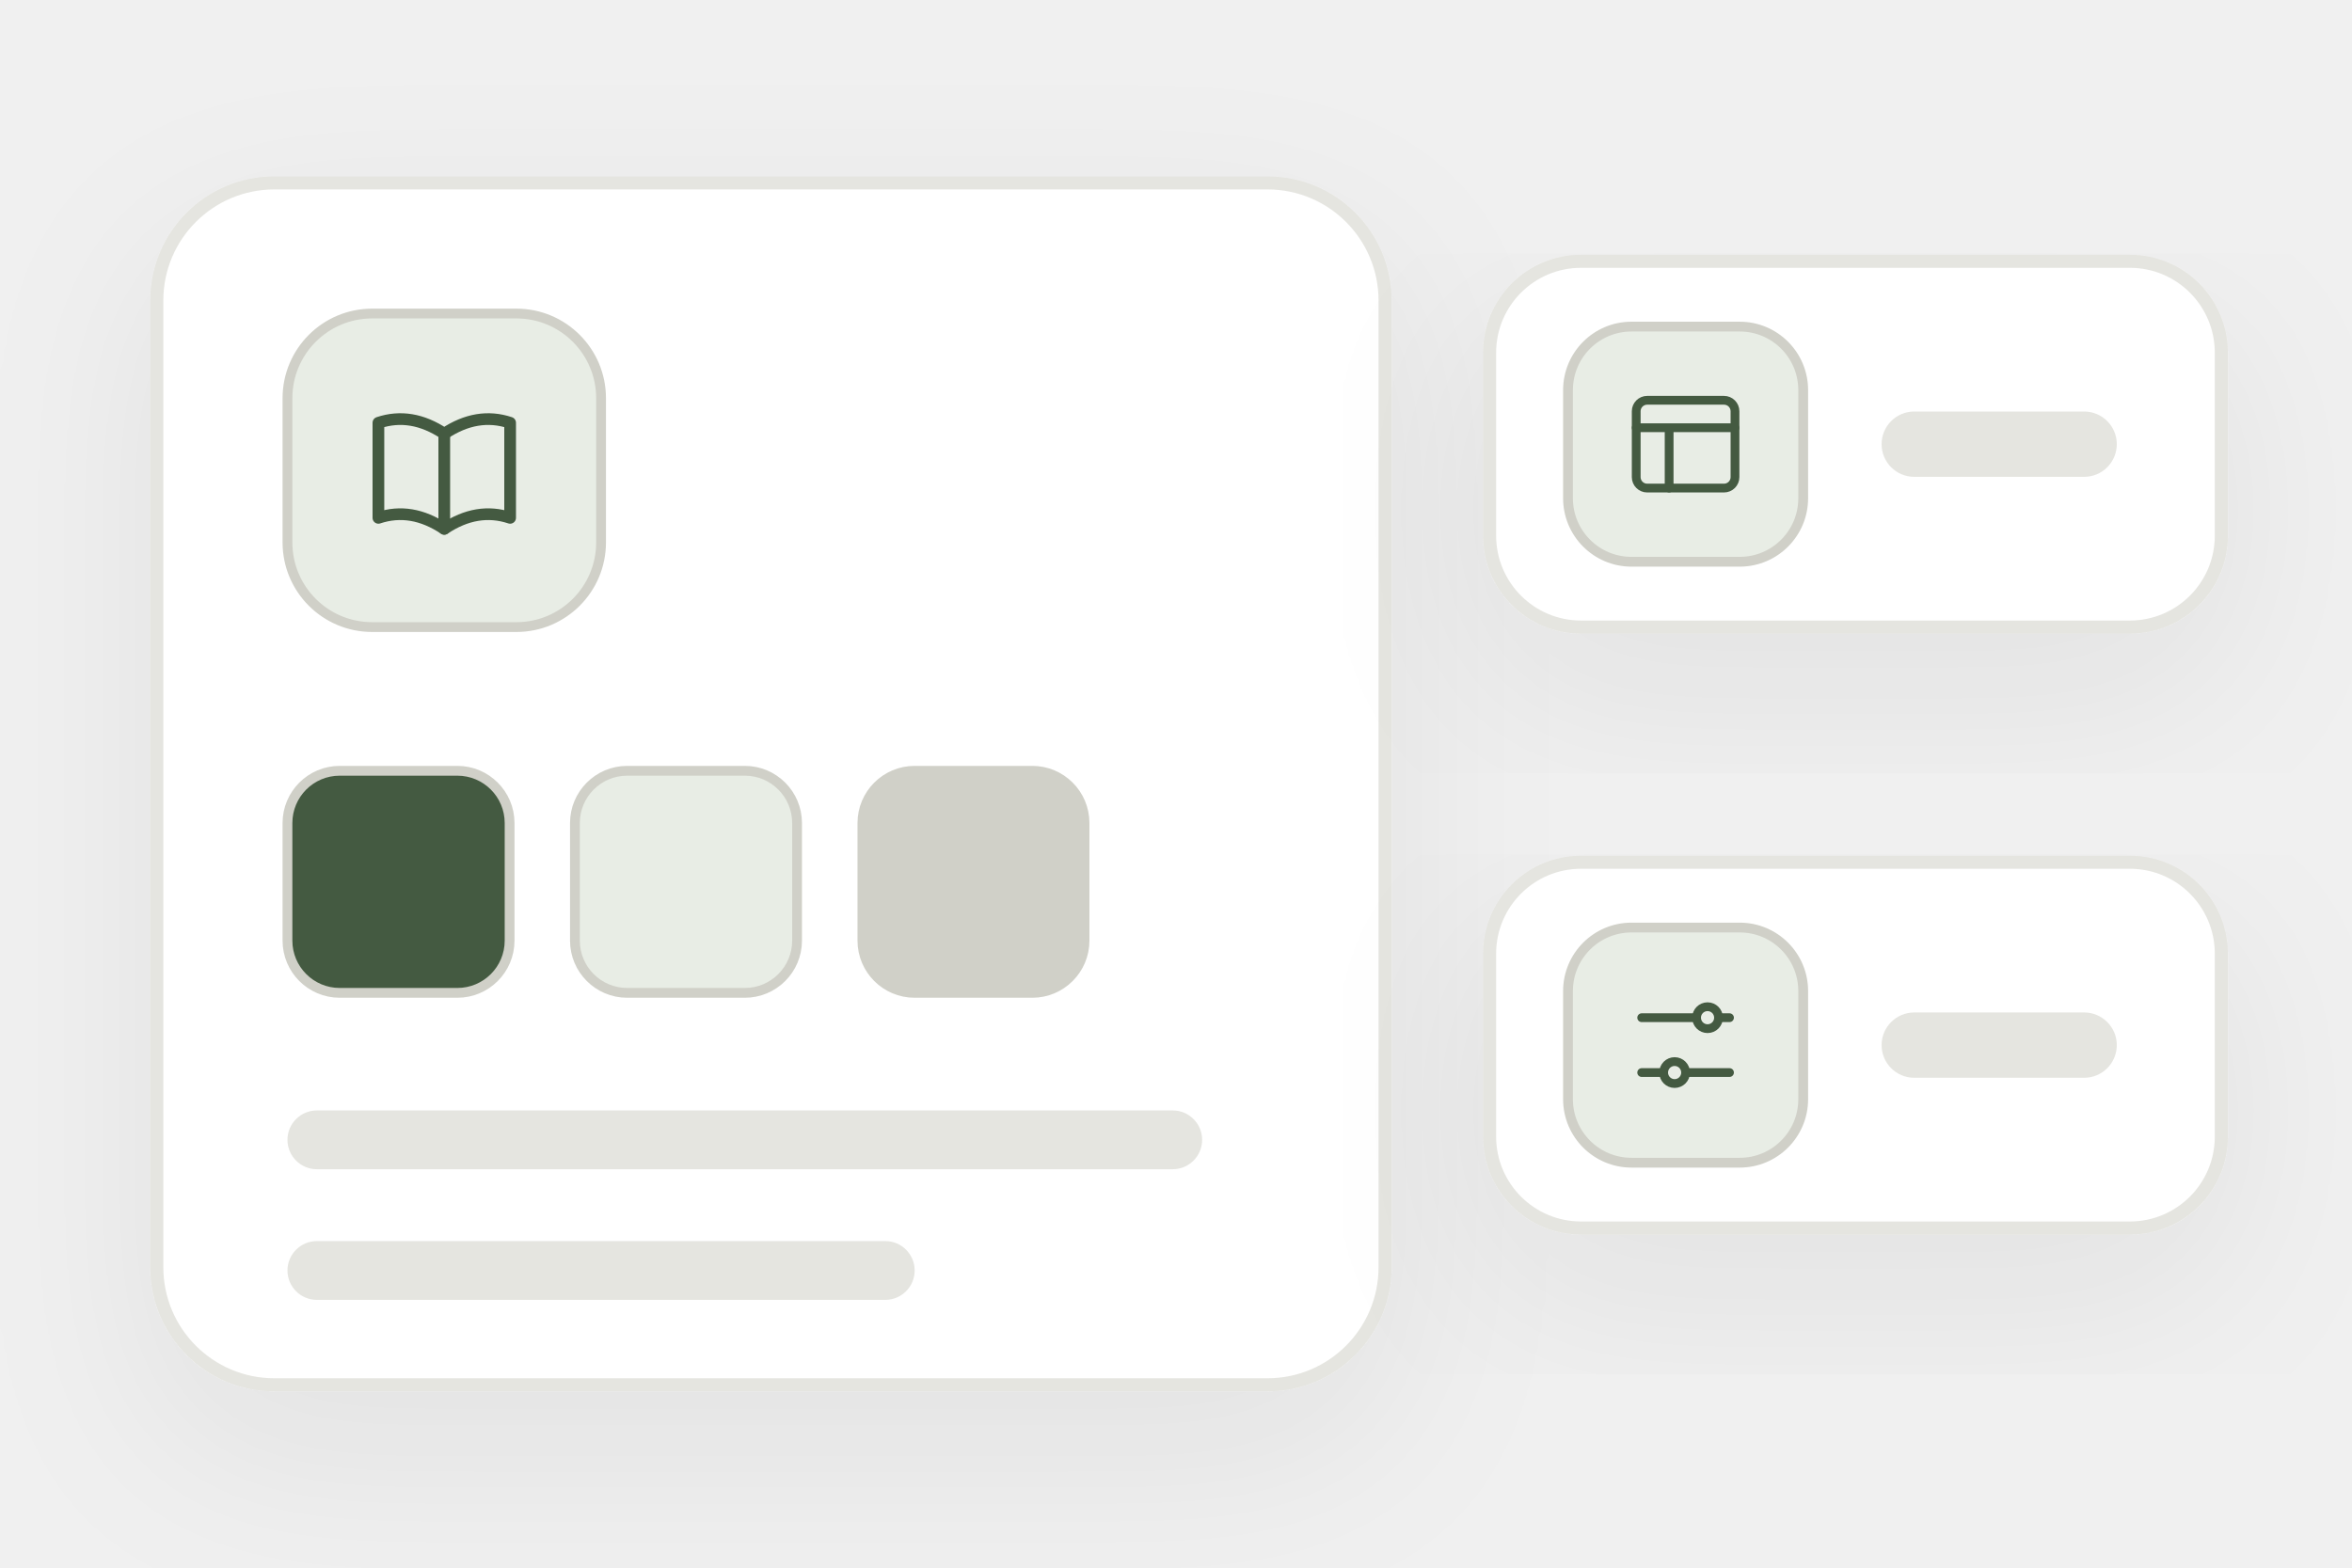
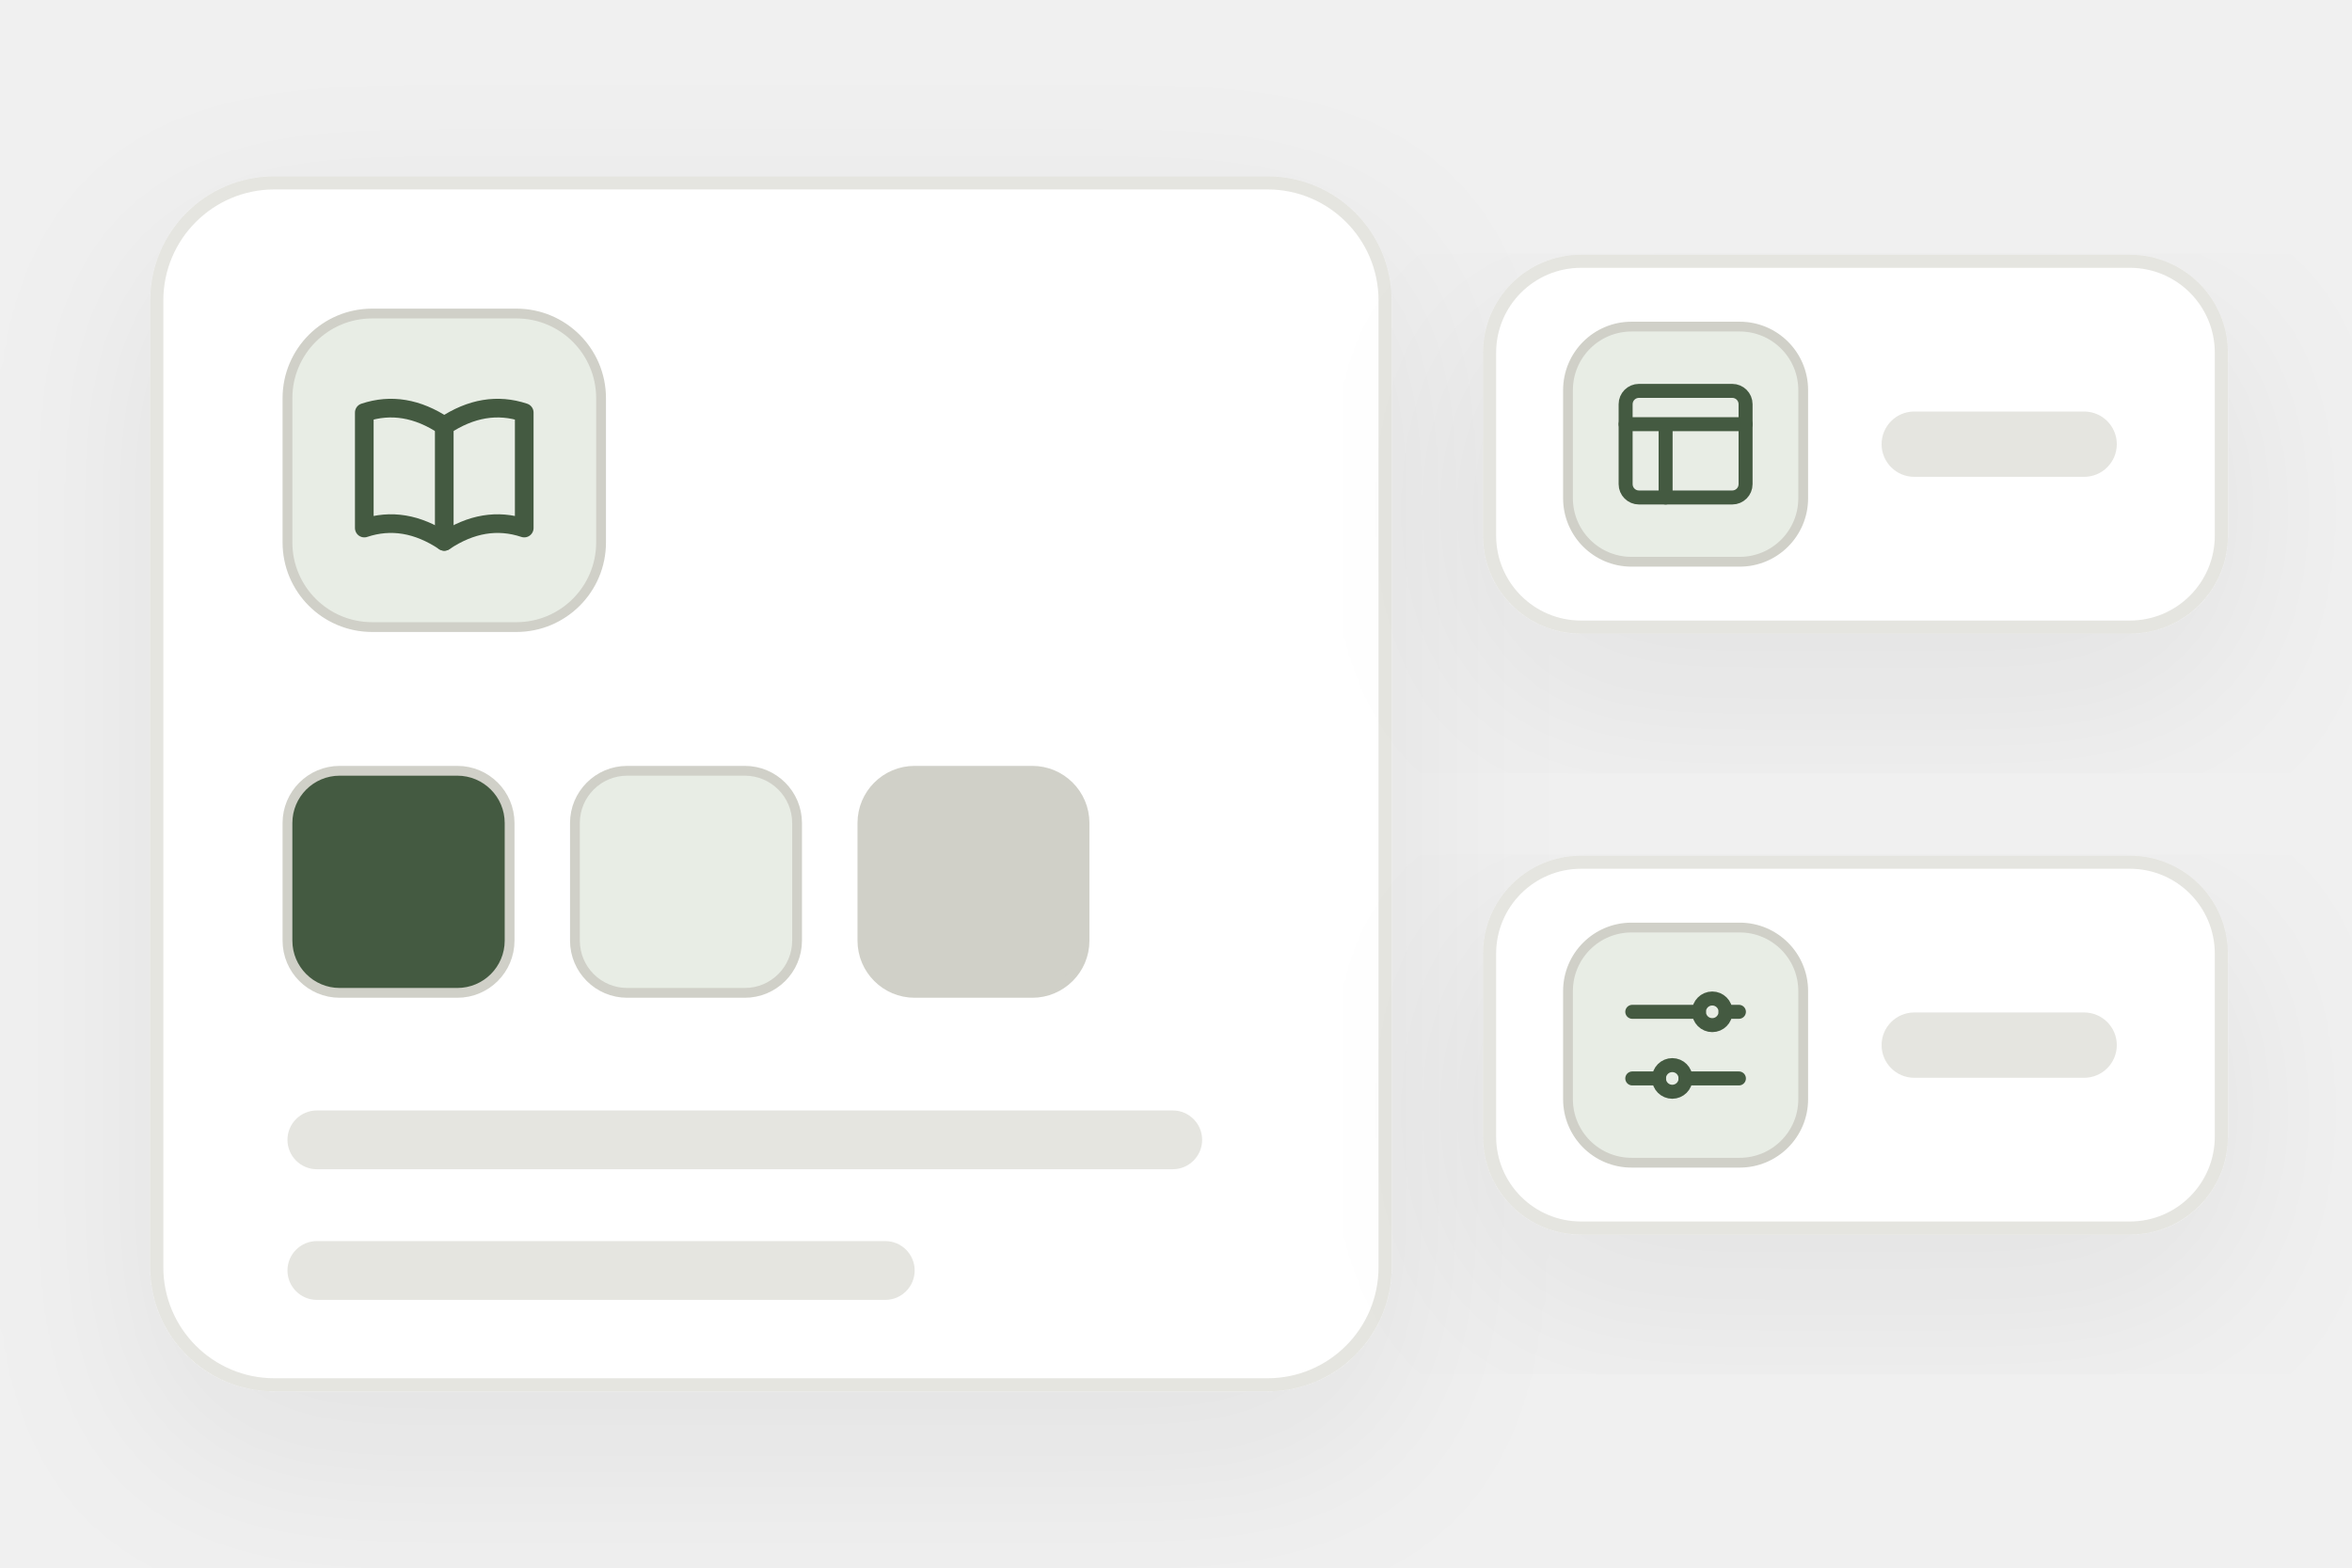
<svg xmlns="http://www.w3.org/2000/svg" viewBox="0 0 360 240" width="360" height="240">
  <defs>
    <filter id="sh" x="-20%" y="-20%" width="140%" height="160%">
      <feDropShadow dx="0" dy="1" stdDeviation="1" flood-color="#252525" flood-opacity="0.05" />
      <feDropShadow dx="0" dy="10" stdDeviation="14" flood-color="#252525" flood-opacity="0.06" />
    </filter>
    <marker id="hn" viewBox="0 0 10 10" refX="8" refY="5" markerWidth="7" markerHeight="7" markerUnits="userSpaceOnUse" orient="auto" overflow="visible">
-       <path d="M1 1L8 5 1 9" fill="none" stroke="#5c5f5c" stroke-width="1.6" stroke-linecap="round" stroke-linejoin="round" transform="scale(1.4) translate(-2.3 -1.4)" />
+       <path d="M1 1L8 5 1 9" fill="none" stroke="#5c5f5c" stroke-width="1.9" stroke-linecap="round" stroke-linejoin="round" transform="scale(3) translate(-5.333 -3.333)" />
    </marker>
    <marker id="ha" viewBox="0 0 10 10" refX="8" refY="5" markerWidth="7" markerHeight="7" markerUnits="userSpaceOnUse" orient="auto" overflow="visible">
-       <path d="M1 1L8 5 1 9" fill="none" stroke="#556b51" stroke-width="1.6" stroke-linecap="round" stroke-linejoin="round" transform="scale(1.4) translate(-2.3 -1.4)" />
+       <path d="M1 1L8 5 1 9" fill="none" stroke="#556b51" stroke-width="1.9" stroke-linecap="round" stroke-linejoin="round" transform="scale(3) translate(-5.333 -3.333)" />
    </marker>
  </defs>
  <rect x="24" y="28" width="188" height="184" rx="18" fill="#ffffff" stroke="#e5e5e0" stroke-width="2" filter="url(#sh)" />
  <rect x="44" y="48" width="48" height="48" rx="12.96" fill="#e8ede5" stroke="#d0d0c8" stroke-width="1.5" />
-   <g transform="translate(54.56 58.56) scale(1.12)" fill="none" stroke="#445a41" stroke-width="1.6" stroke-linecap="round" stroke-linejoin="round" color="#445a41">
+   <g transform="translate(51.68 55.68) scale(1.36)" fill="none" stroke="#445a41" stroke-width="2.1" stroke-linecap="round" stroke-linejoin="round" color="#445a41">
    <path d="M3 5.5c3-1 6-.5 9 1.5 3-2 6-2.5 9-1.5v13c-3-1-6-.5-9 1.5-3-2-6-2.5-9-1.5z" />
    <path d="M12 7v13" />
  </g>
  <rect x="44" y="118" width="34" height="34" rx="8" fill="#445a41" stroke="#d0d0c8" stroke-width="1.5" />
  <rect x="88" y="118" width="34" height="34" rx="8" fill="#e8ede5" stroke="#d0d0c8" stroke-width="1.5" />
  <rect x="132" y="118" width="34" height="34" rx="8" fill="#d0d0c8" stroke="#d0d0c8" stroke-width="1.5" />
  <rect x="44" y="170" width="140" height="9" rx="4.5" fill="#e5e5e0" />
  <rect x="44" y="190" width="96" height="9" rx="4.5" fill="#e5e5e0" />
  <rect x="228" y="40" width="112" height="56" rx="14" fill="#ffffff" stroke="#e5e5e0" stroke-width="2" filter="url(#sh)" />
  <rect x="240" y="50" width="36" height="36" rx="9.72" fill="#e8ede5" stroke="#d0d0c8" stroke-width="1.5" />
-   <g transform="translate(247.92 57.92) scale(0.84)" fill="none" stroke="#445a41" stroke-width="1.6" stroke-linecap="round" stroke-linejoin="round" color="#445a41">
+   <g transform="translate(245.76 55.76) scale(1.02)" fill="none" stroke="#445a41" stroke-width="2.1" stroke-linecap="round" stroke-linejoin="round" color="#445a41">
    <rect x="3" y="4" width="18" height="16" rx="2" />
    <path d="M3 9h18M9 9v11" />
  </g>
  <rect x="288" y="63" width="36" height="10" rx="5" fill="#e5e5e0" />
  <rect x="228" y="132" width="112" height="56" rx="14" fill="#ffffff" stroke="#e5e5e0" stroke-width="2" filter="url(#sh)" />
  <rect x="240" y="142" width="36" height="36" rx="9.72" fill="#e8ede5" stroke="#d0d0c8" stroke-width="1.5" />
-   <g transform="translate(247.92 149.92) scale(0.84)" fill="none" stroke="#445a41" stroke-width="1.6" stroke-linecap="round" stroke-linejoin="round" color="#445a41">
+   <g transform="translate(245.76 147.76) scale(1.02)" fill="none" stroke="#445a41" stroke-width="2.1" stroke-linecap="round" stroke-linejoin="round" color="#445a41">
    <path d="M4 7h10M18 7h2M4 17h4M12 17h8" />
    <circle cx="16" cy="7" r="2" />
    <circle cx="10" cy="17" r="2" />
  </g>
  <rect x="288" y="155" width="36" height="10" rx="5" fill="#e5e5e0" />
</svg>
